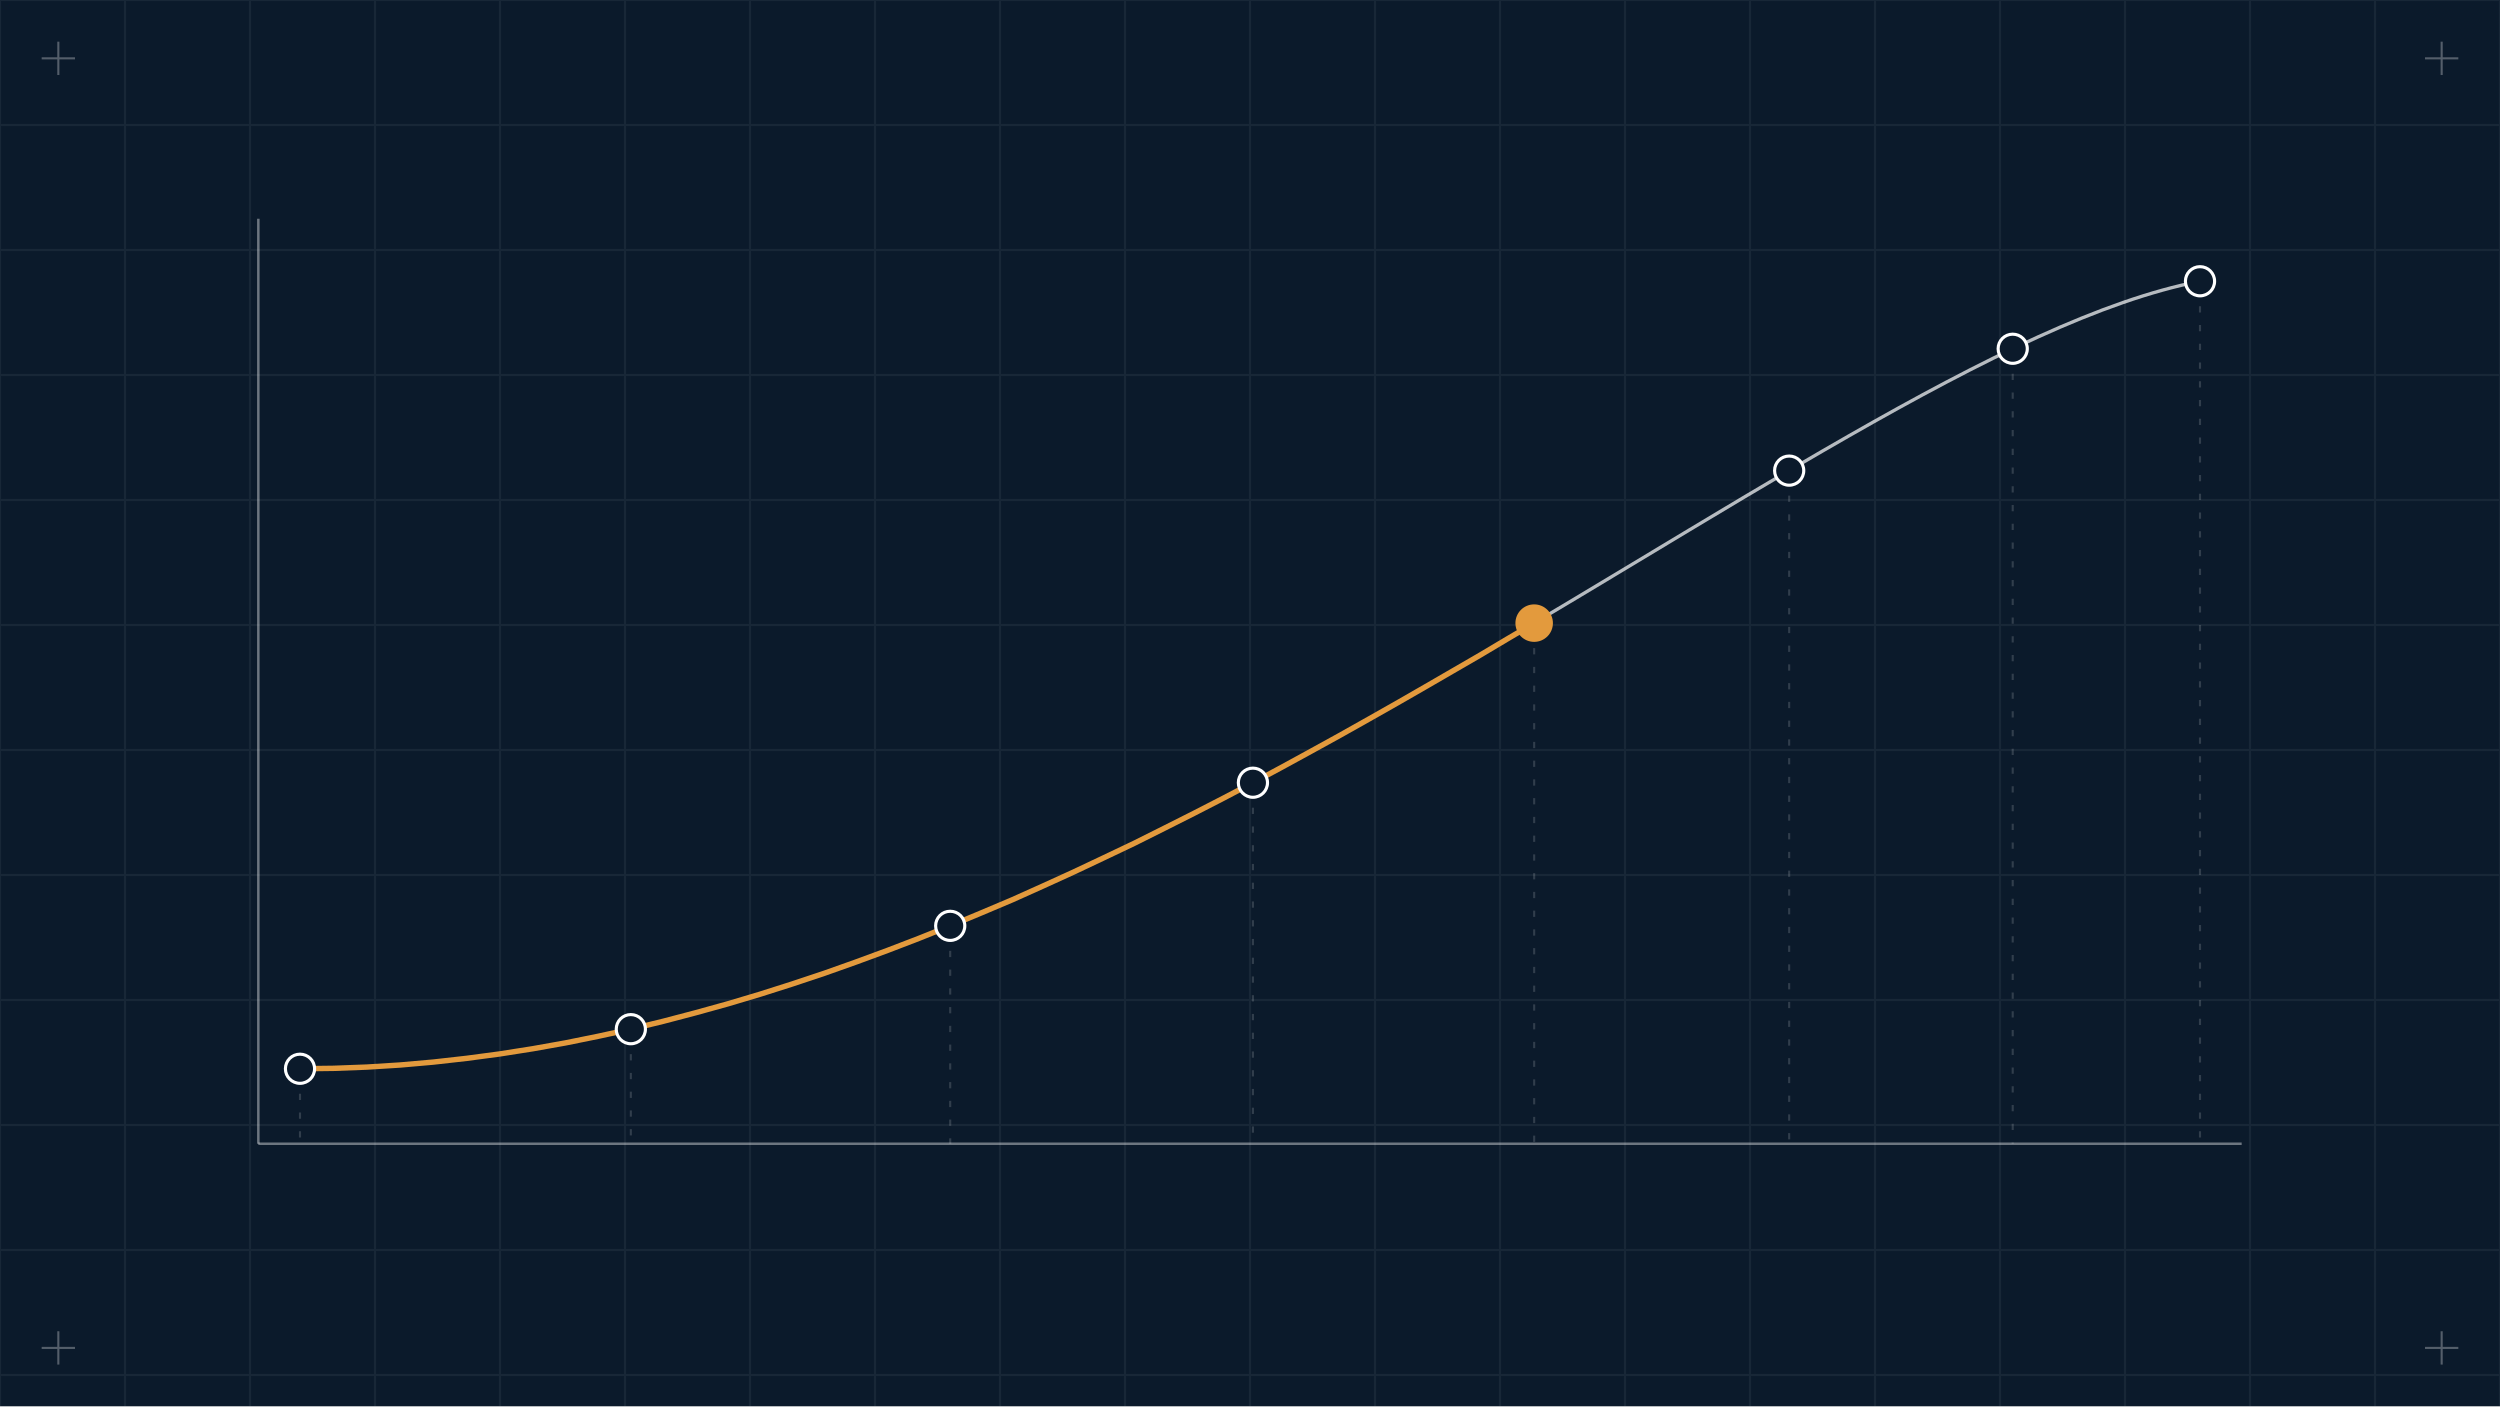
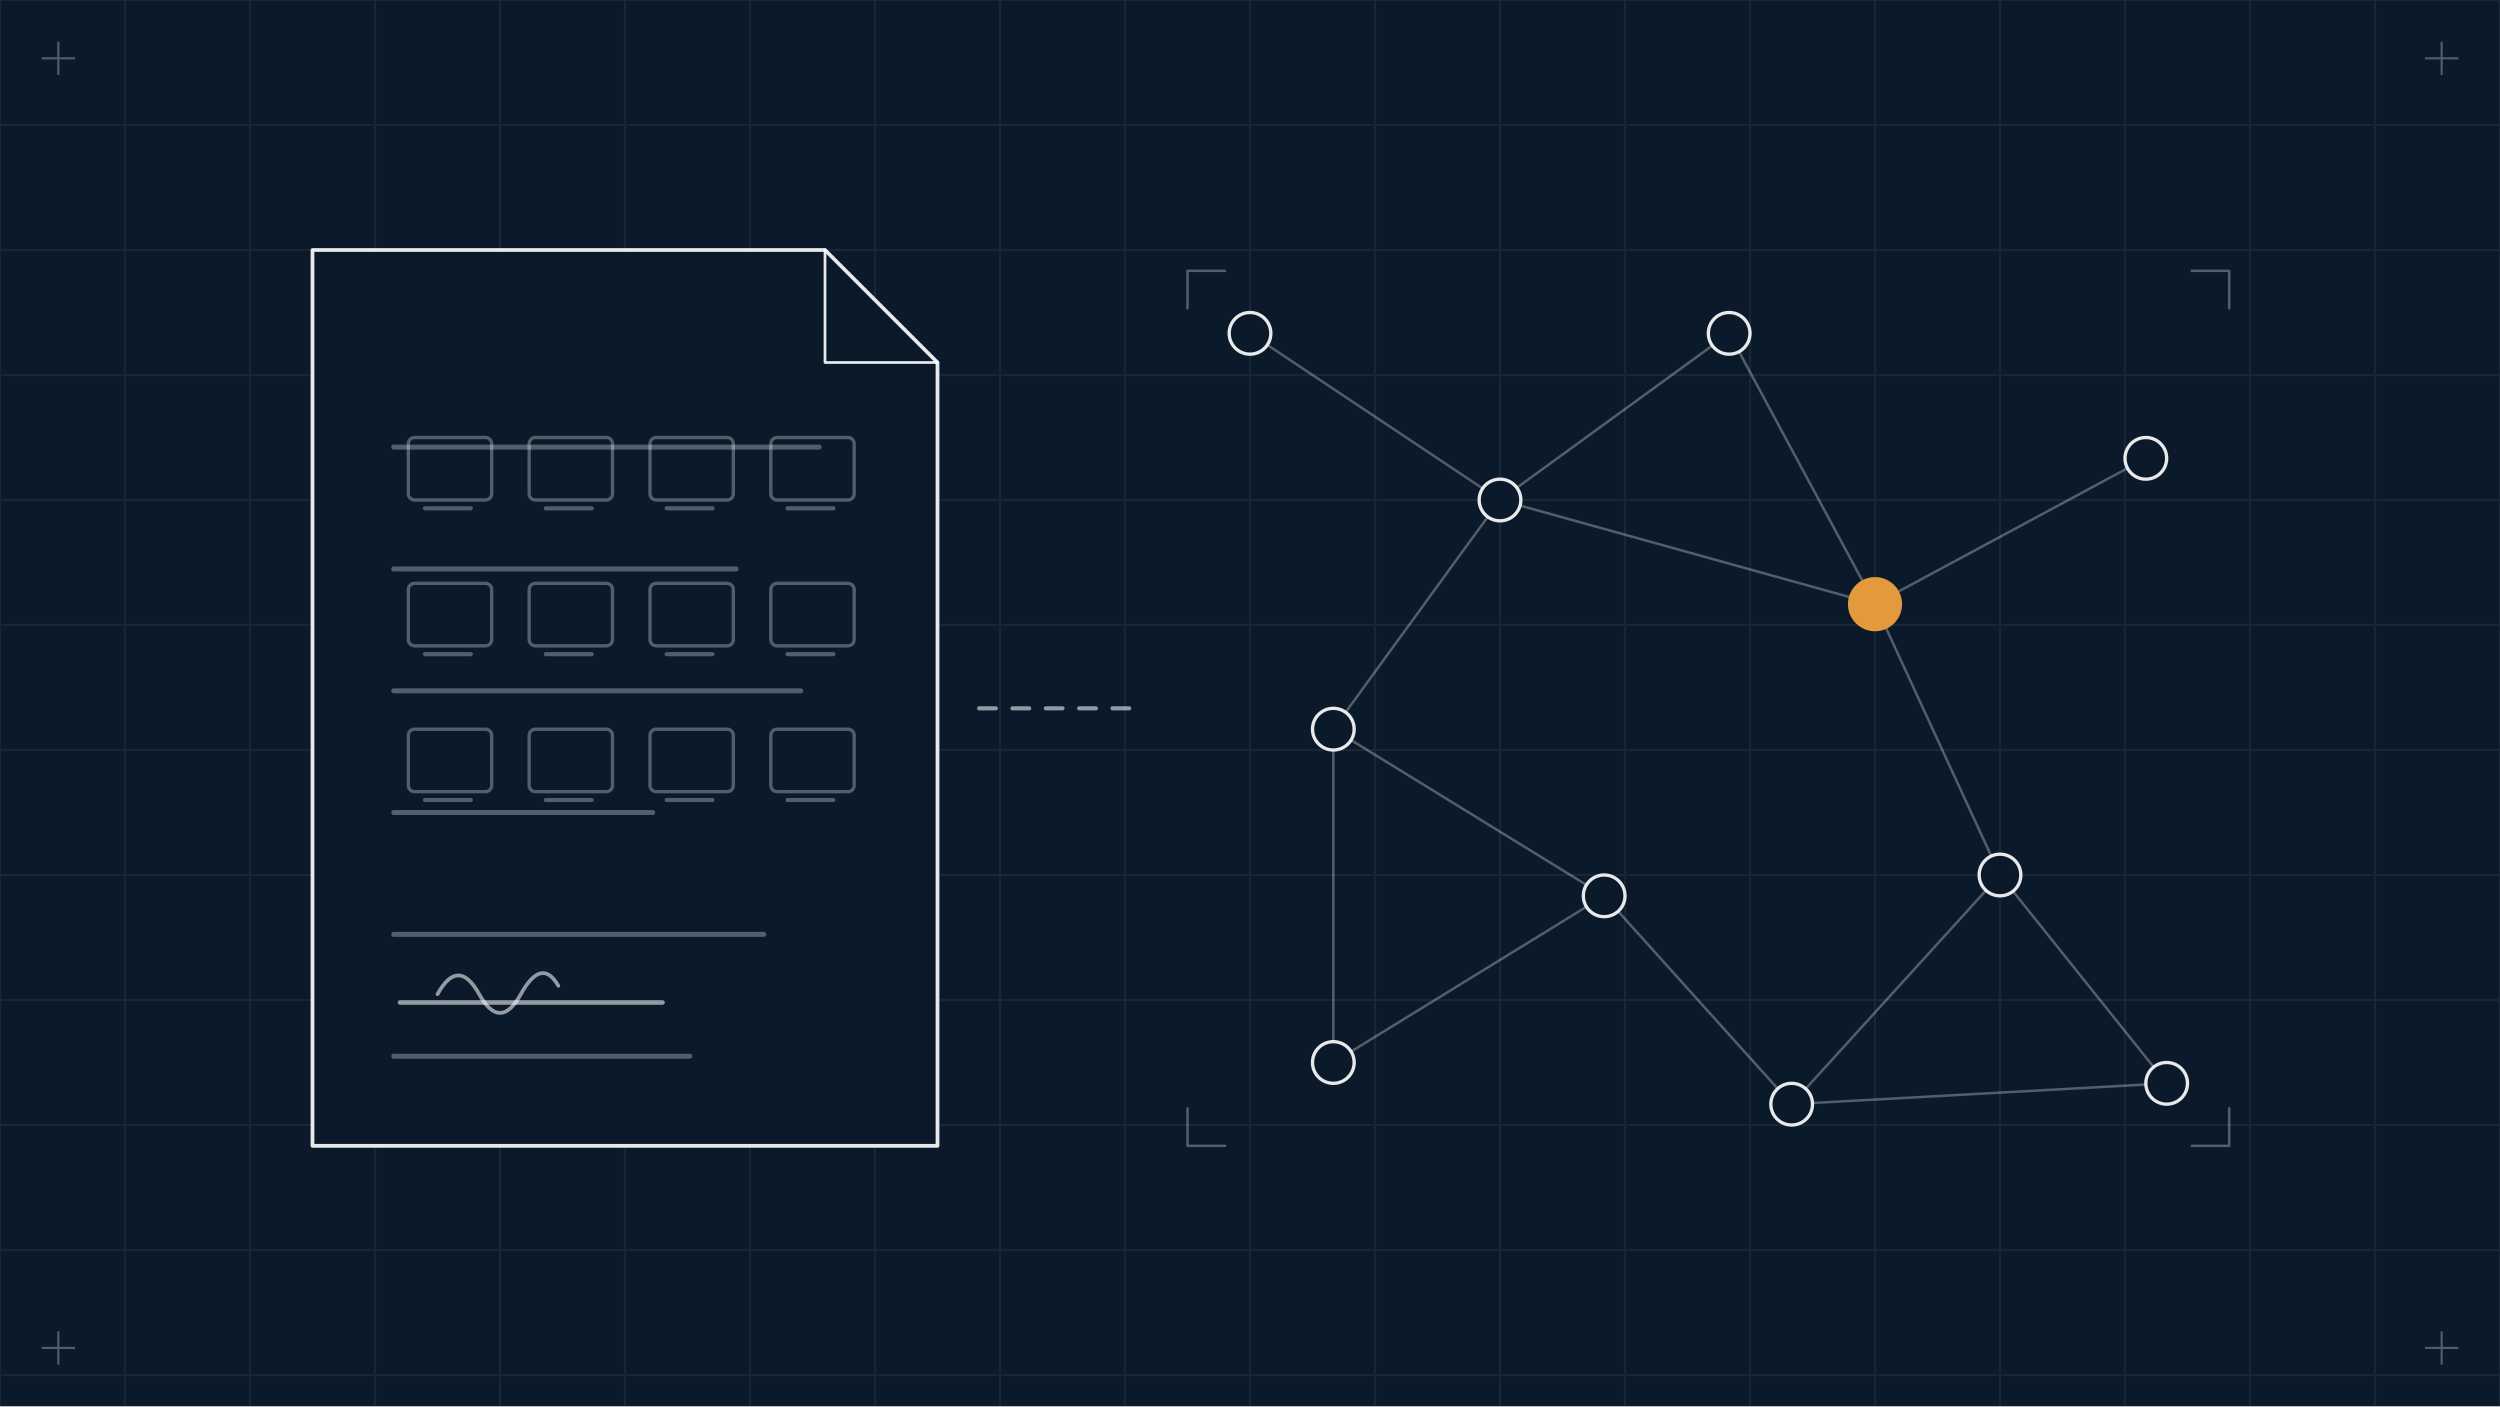
- <svg xmlns="http://www.w3.org/2000/svg" viewBox="0 0 1200 675" role="img" aria-label="Abstract illustration of a stepped roadmap with a current-position marker">
+ <svg xmlns="http://www.w3.org/2000/svg" viewBox="0 0 1200 675" role="img" aria-label="A contract listing devices while identities and connections sit outside the count">
  <rect width="1200" height="675" fill="#0b1a2b" />
  <path d="M0 0V675M60 0V675M120 0V675M180 0V675M240 0V675M300 0V675M360 0V675M420 0V675M480 0V675M540 0V675M600 0V675M660 0V675M720 0V675M780 0V675M840 0V675M900 0V675M960 0V675M1020 0V675M1080 0V675M1140 0V675M1200 0V675M0 0H1200M0 60H1200M0 120H1200M0 180H1200M0 240H1200M0 300H1200M0 360H1200M0 420H1200M0 480H1200M0 540H1200M0 600H1200M0 660H1200" stroke="rgba(255,255,255,.055)" stroke-width="1" fill="none" />
  <path d="M20 28h16M28 20v16" stroke="rgba(255,255,255,.3)" stroke-width="1" />
  <path d="M1164 28h16M1172 20v16" stroke="rgba(255,255,255,.3)" stroke-width="1" />
  <path d="M20 647h16M28 639v16" stroke="rgba(255,255,255,.3)" stroke-width="1" />
  <path d="M1164 647h16M1172 639v16" stroke="rgba(255,255,255,.3)" stroke-width="1" />
-   <path d="M124 549H1076" stroke="rgba(255,255,255,.4)" stroke-width="1.2" />
-   <path d="M124 105V549" stroke="rgba(255,255,255,.4)" stroke-width="1.2" />
-   <path d="M144 513C519.2 513 868.4 171.4 1056 135" stroke="rgba(255,255,255,.7)" stroke-width="1.6" fill="none" />
-   <path d="M144 513 L160.1 512.8 L176.1 512.2 L192.1 511.2 L208 509.8 L224 508 L239.8 505.9 L255.7 503.4 L271.4 500.6 L287.2 497.4 L302.8 494 L318.4 490.2 L334 486.1 L349.5 481.8 L364.9 477.2 L380.3 472.3 L395.6 467.2 L410.8 461.8 L426 456.2 L441.1 450.4 L456.1 444.4 L471 438.2 L485.9 431.9 L500.6 425.3 L515.3 418.6 L529.9 411.7 L544.4 404.8 L558.8 397.6 L573.1 390.4 L587.3 383.1 L601.4 375.7 L615.4 368.2 L629.3 360.6 L643.1 353 L656.8 345.3 L670.4 337.6 L683.8 329.9 L697.1 322.2 L710.4 314.5 L723.5 306.7 L736.4 299.1" stroke="#e39a3d" stroke-width="2.6" fill="none" />
-   <path d="M144 525V549" stroke="rgba(255,255,255,.16)" stroke-width="1" stroke-dasharray="3 6" />
-   <circle cx="144" cy="513" r="7" fill="#0b1a2b" stroke="#fff" stroke-width="1.5" />
-   <path d="M302.8 506V549" stroke="rgba(255,255,255,.16)" stroke-width="1" stroke-dasharray="3 6" />
-   <circle cx="302.8" cy="494" r="7" fill="#0b1a2b" stroke="#fff" stroke-width="1.5" />
-   <path d="M456.1 456.4V549" stroke="rgba(255,255,255,.16)" stroke-width="1" stroke-dasharray="3 6" />
-   <circle cx="456.1" cy="444.4" r="7" fill="#0b1a2b" stroke="#fff" stroke-width="1.5" />
-   <path d="M601.4 387.7V549" stroke="rgba(255,255,255,.16)" stroke-width="1" stroke-dasharray="3 6" />
-   <circle cx="601.4" cy="375.7" r="7" fill="#0b1a2b" stroke="#fff" stroke-width="1.5" />
-   <path d="M736.4 311.1V549" stroke="rgba(255,255,255,.16)" stroke-width="1" stroke-dasharray="3 6" />
-   <circle cx="736.4" cy="299.1" r="9" fill="#e39a3d" />
-   <path d="M858.8 237.9V549" stroke="rgba(255,255,255,.16)" stroke-width="1" stroke-dasharray="3 6" />
-   <circle cx="858.8" cy="225.9" r="7" fill="#0b1a2b" stroke="#fff" stroke-width="1.5" />
-   <path d="M966.1 179.4V549" stroke="rgba(255,255,255,.16)" stroke-width="1" stroke-dasharray="3 6" />
-   <circle cx="966.1" cy="167.4" r="7" fill="#0b1a2b" stroke="#fff" stroke-width="1.5" />
-   <path d="M1056 147V549" stroke="rgba(255,255,255,.16)" stroke-width="1" stroke-dasharray="3 6" />
-   <circle cx="1056" cy="135" r="7" fill="#0b1a2b" stroke="#fff" stroke-width="1.5" />
+   <path d="M150 120H396L450 174V550H150Z" stroke="rgba(255,255,255,.9)" stroke-width="1.8" fill="#0b1a2b" stroke-linecap="round" stroke-linejoin="round" />
+   <path d="M396 120V174H450" stroke="rgba(255,255,255,.9)" stroke-width="1.3" fill="none" stroke-linecap="round" stroke-linejoin="round" />
+   <path d="M189 214.6L393.2 214.6" stroke="rgba(255,255,255,.3)" stroke-width="2.4" fill="none" stroke-linecap="round" stroke-linejoin="round" />
+   <path d="M189 273.1L353.3 273.1" stroke="rgba(255,255,255,.3)" stroke-width="2.4" fill="none" stroke-linecap="round" stroke-linejoin="round" />
+   <path d="M189 331.6L384.4 331.6" stroke="rgba(255,255,255,.3)" stroke-width="2.4" fill="none" stroke-linecap="round" stroke-linejoin="round" />
+   <path d="M189 390L313.3 390" stroke="rgba(255,255,255,.3)" stroke-width="2.4" fill="none" stroke-linecap="round" stroke-linejoin="round" />
+   <path d="M189 448.5L366.6 448.5" stroke="rgba(255,255,255,.3)" stroke-width="2.4" fill="none" stroke-linecap="round" stroke-linejoin="round" />
+   <path d="M189 507L331.1 507" stroke="rgba(255,255,255,.3)" stroke-width="2.4" fill="none" stroke-linecap="round" stroke-linejoin="round" />
+   <path d="M192 481.2L318 481.2" stroke="rgba(255,255,255,.56)" stroke-width="2.2" fill="none" stroke-linecap="round" stroke-linejoin="round" />
+   <path d="M210 477.2q10 -18 20 0t20 0t18 -4" stroke="rgba(255,255,255,.56)" stroke-width="1.8" fill="none" stroke-linecap="round" stroke-linejoin="round" />
+   <rect x="196" y="210" width="40" height="30" rx="3" stroke="rgba(255,255,255,.3)" stroke-width="1.6" fill="none" />
+   <path d="M204 244L226 244" stroke="rgba(255,255,255,.3)" stroke-width="2" fill="none" stroke-linecap="round" stroke-linejoin="round" />
+   <rect x="254" y="210" width="40" height="30" rx="3" stroke="rgba(255,255,255,.3)" stroke-width="1.6" fill="none" />
+   <path d="M262 244L284 244" stroke="rgba(255,255,255,.3)" stroke-width="2" fill="none" stroke-linecap="round" stroke-linejoin="round" />
+   <rect x="312" y="210" width="40" height="30" rx="3" stroke="rgba(255,255,255,.3)" stroke-width="1.6" fill="none" />
+   <path d="M320 244L342 244" stroke="rgba(255,255,255,.3)" stroke-width="2" fill="none" stroke-linecap="round" stroke-linejoin="round" />
+   <rect x="370" y="210" width="40" height="30" rx="3" stroke="rgba(255,255,255,.3)" stroke-width="1.6" fill="none" />
+   <path d="M378 244L400 244" stroke="rgba(255,255,255,.3)" stroke-width="2" fill="none" stroke-linecap="round" stroke-linejoin="round" />
+   <rect x="196" y="280" width="40" height="30" rx="3" stroke="rgba(255,255,255,.3)" stroke-width="1.6" fill="none" />
+   <path d="M204 314L226 314" stroke="rgba(255,255,255,.3)" stroke-width="2" fill="none" stroke-linecap="round" stroke-linejoin="round" />
+   <rect x="254" y="280" width="40" height="30" rx="3" stroke="rgba(255,255,255,.3)" stroke-width="1.6" fill="none" />
+   <path d="M262 314L284 314" stroke="rgba(255,255,255,.3)" stroke-width="2" fill="none" stroke-linecap="round" stroke-linejoin="round" />
+   <rect x="312" y="280" width="40" height="30" rx="3" stroke="rgba(255,255,255,.3)" stroke-width="1.6" fill="none" />
+   <path d="M320 314L342 314" stroke="rgba(255,255,255,.3)" stroke-width="2" fill="none" stroke-linecap="round" stroke-linejoin="round" />
+   <rect x="370" y="280" width="40" height="30" rx="3" stroke="rgba(255,255,255,.3)" stroke-width="1.6" fill="none" />
+   <path d="M378 314L400 314" stroke="rgba(255,255,255,.3)" stroke-width="2" fill="none" stroke-linecap="round" stroke-linejoin="round" />
+   <rect x="196" y="350" width="40" height="30" rx="3" stroke="rgba(255,255,255,.3)" stroke-width="1.6" fill="none" />
+   <path d="M204 384L226 384" stroke="rgba(255,255,255,.3)" stroke-width="2" fill="none" stroke-linecap="round" stroke-linejoin="round" />
+   <rect x="254" y="350" width="40" height="30" rx="3" stroke="rgba(255,255,255,.3)" stroke-width="1.6" fill="none" />
+   <path d="M262 384L284 384" stroke="rgba(255,255,255,.3)" stroke-width="2" fill="none" stroke-linecap="round" stroke-linejoin="round" />
+   <rect x="312" y="350" width="40" height="30" rx="3" stroke="rgba(255,255,255,.3)" stroke-width="1.6" fill="none" />
+   <path d="M320 384L342 384" stroke="rgba(255,255,255,.3)" stroke-width="2" fill="none" stroke-linecap="round" stroke-linejoin="round" />
+   <rect x="370" y="350" width="40" height="30" rx="3" stroke="rgba(255,255,255,.3)" stroke-width="1.6" fill="none" />
+   <path d="M378 384L400 384" stroke="rgba(255,255,255,.3)" stroke-width="2" fill="none" stroke-linecap="round" stroke-linejoin="round" />
+   <path d="M600 160L720 240" stroke="rgba(255,255,255,.3)" stroke-width="1.2" fill="none" stroke-linecap="round" stroke-linejoin="round" />
+   <path d="M720 240L640 350" stroke="rgba(255,255,255,.3)" stroke-width="1.2" fill="none" stroke-linecap="round" stroke-linejoin="round" />
+   <path d="M720 240L830 160" stroke="rgba(255,255,255,.3)" stroke-width="1.2" fill="none" stroke-linecap="round" stroke-linejoin="round" />
+   <path d="M720 240L900 290" stroke="rgba(255,255,255,.3)" stroke-width="1.2" fill="none" stroke-linecap="round" stroke-linejoin="round" />
+   <path d="M640 350L770 430" stroke="rgba(255,255,255,.3)" stroke-width="1.2" fill="none" stroke-linecap="round" stroke-linejoin="round" />
+   <path d="M640 350L640 510" stroke="rgba(255,255,255,.3)" stroke-width="1.2" fill="none" stroke-linecap="round" stroke-linejoin="round" />
+   <path d="M830 160L900 290" stroke="rgba(255,255,255,.3)" stroke-width="1.2" fill="none" stroke-linecap="round" stroke-linejoin="round" />
+   <path d="M900 290L960 420" stroke="rgba(255,255,255,.3)" stroke-width="1.2" fill="none" stroke-linecap="round" stroke-linejoin="round" />
+   <path d="M900 290L1030 220" stroke="rgba(255,255,255,.3)" stroke-width="1.2" fill="none" stroke-linecap="round" stroke-linejoin="round" />
+   <path d="M770 430L640 510" stroke="rgba(255,255,255,.3)" stroke-width="1.2" fill="none" stroke-linecap="round" stroke-linejoin="round" />
+   <path d="M770 430L860 530" stroke="rgba(255,255,255,.3)" stroke-width="1.2" fill="none" stroke-linecap="round" stroke-linejoin="round" />
+   <path d="M960 420L860 530" stroke="rgba(255,255,255,.3)" stroke-width="1.2" fill="none" stroke-linecap="round" stroke-linejoin="round" />
+   <path d="M960 420L1040 520" stroke="rgba(255,255,255,.3)" stroke-width="1.2" fill="none" stroke-linecap="round" stroke-linejoin="round" />
+   <path d="M860 530L1040 520" stroke="rgba(255,255,255,.3)" stroke-width="1.2" fill="none" stroke-linecap="round" stroke-linejoin="round" />
+   <circle cx="600" cy="160" r="10" stroke="rgba(255,255,255,.9)" stroke-width="1.6" fill="#0b1a2b" />
+   <circle cx="720" cy="240" r="10" stroke="rgba(255,255,255,.9)" stroke-width="1.6" fill="#0b1a2b" />
+   <circle cx="640" cy="350" r="10" stroke="rgba(255,255,255,.9)" stroke-width="1.6" fill="#0b1a2b" />
+   <circle cx="830" cy="160" r="10" stroke="rgba(255,255,255,.9)" stroke-width="1.6" fill="#0b1a2b" />
+   <circle cx="900" cy="290" r="13" fill="#e39a3d" />
+   <circle cx="770" cy="430" r="10" stroke="rgba(255,255,255,.9)" stroke-width="1.6" fill="#0b1a2b" />
+   <circle cx="960" cy="420" r="10" stroke="rgba(255,255,255,.9)" stroke-width="1.6" fill="#0b1a2b" />
+   <circle cx="640" cy="510" r="10" stroke="rgba(255,255,255,.9)" stroke-width="1.6" fill="#0b1a2b" />
+   <circle cx="860" cy="530" r="10" stroke="rgba(255,255,255,.9)" stroke-width="1.6" fill="#0b1a2b" />
+   <circle cx="1030" cy="220" r="10" stroke="rgba(255,255,255,.9)" stroke-width="1.6" fill="#0b1a2b" />
+   <circle cx="1040" cy="520" r="10" stroke="rgba(255,255,255,.9)" stroke-width="1.6" fill="#0b1a2b" />
+   <path d="M470 340 H548" stroke="rgba(255,255,255,.56)" stroke-width="2" fill="none" stroke-dasharray="8 8" stroke-linecap="round" stroke-linejoin="round" />
+   <path d="M570 130h18M570 130v18" stroke="rgba(255,255,255,.3)" stroke-width="1.2" fill="none" stroke-linecap="round" stroke-linejoin="round" />
+   <path d="M1070 130h-18M1070 130v18" stroke="rgba(255,255,255,.3)" stroke-width="1.2" fill="none" stroke-linecap="round" stroke-linejoin="round" />
+   <path d="M570 550h18M570 550v-18" stroke="rgba(255,255,255,.3)" stroke-width="1.2" fill="none" stroke-linecap="round" stroke-linejoin="round" />
+   <path d="M1070 550h-18M1070 550v-18" stroke="rgba(255,255,255,.3)" stroke-width="1.2" fill="none" stroke-linecap="round" stroke-linejoin="round" />
</svg>
